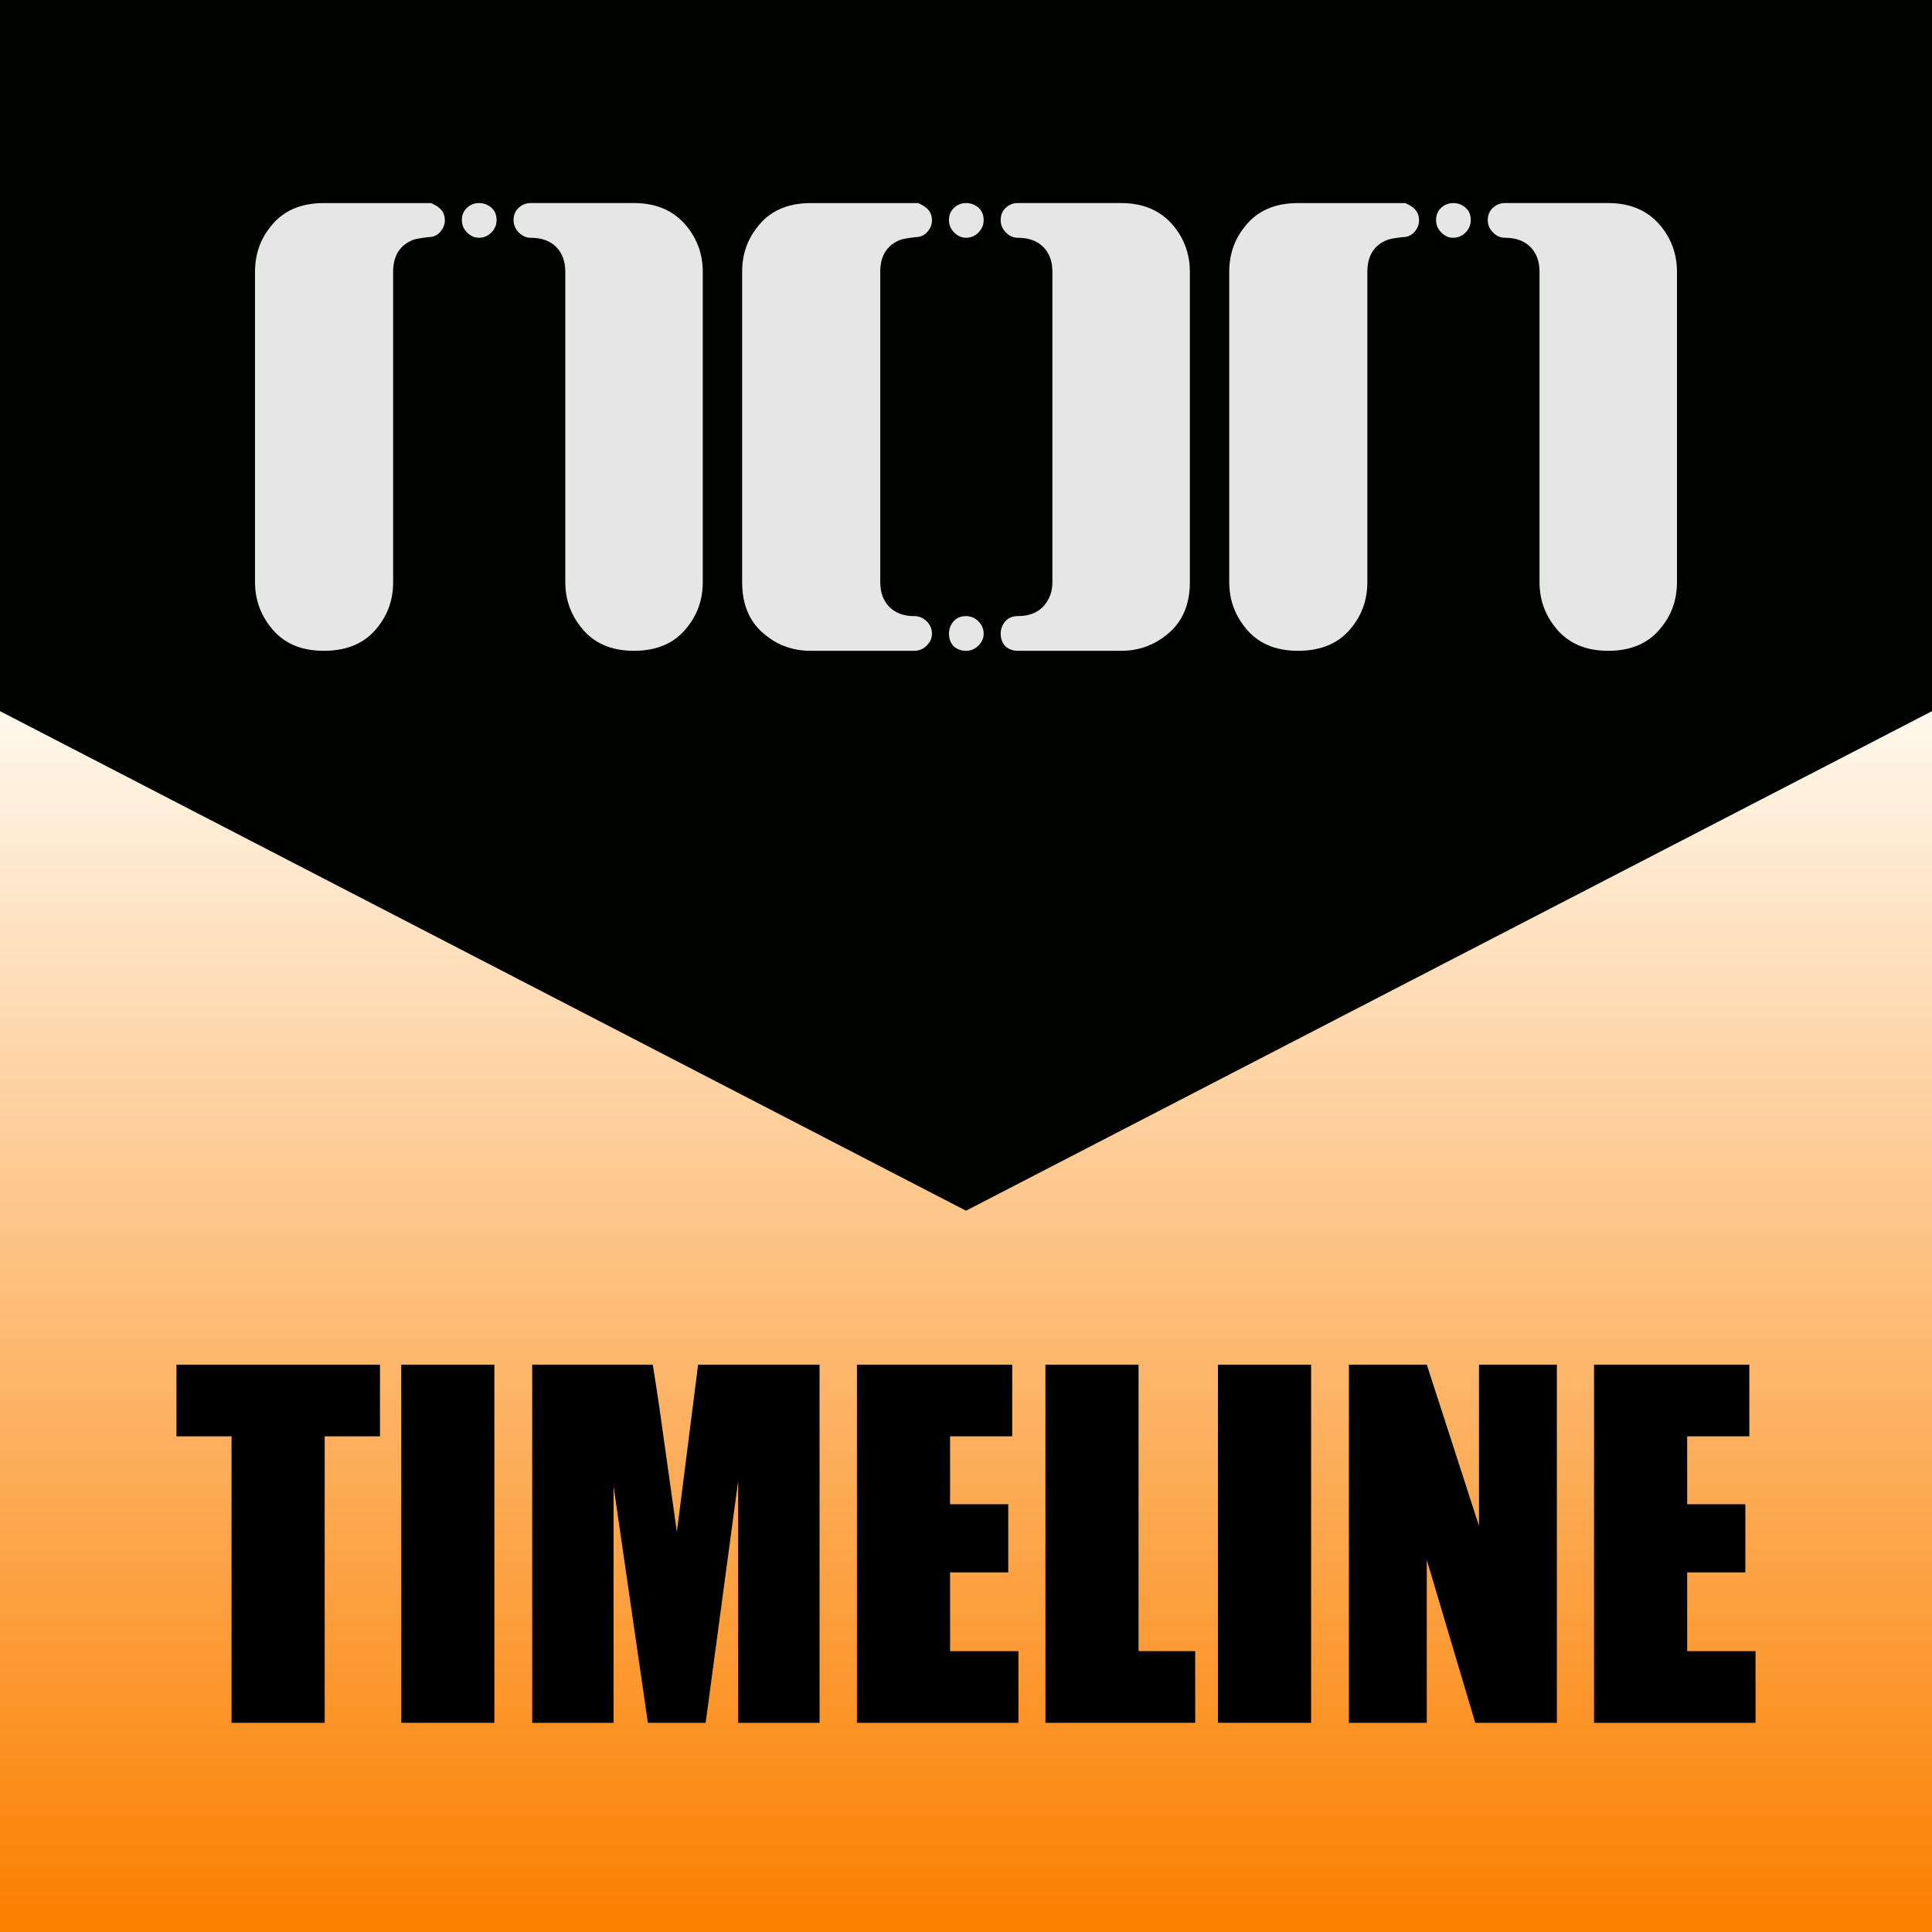
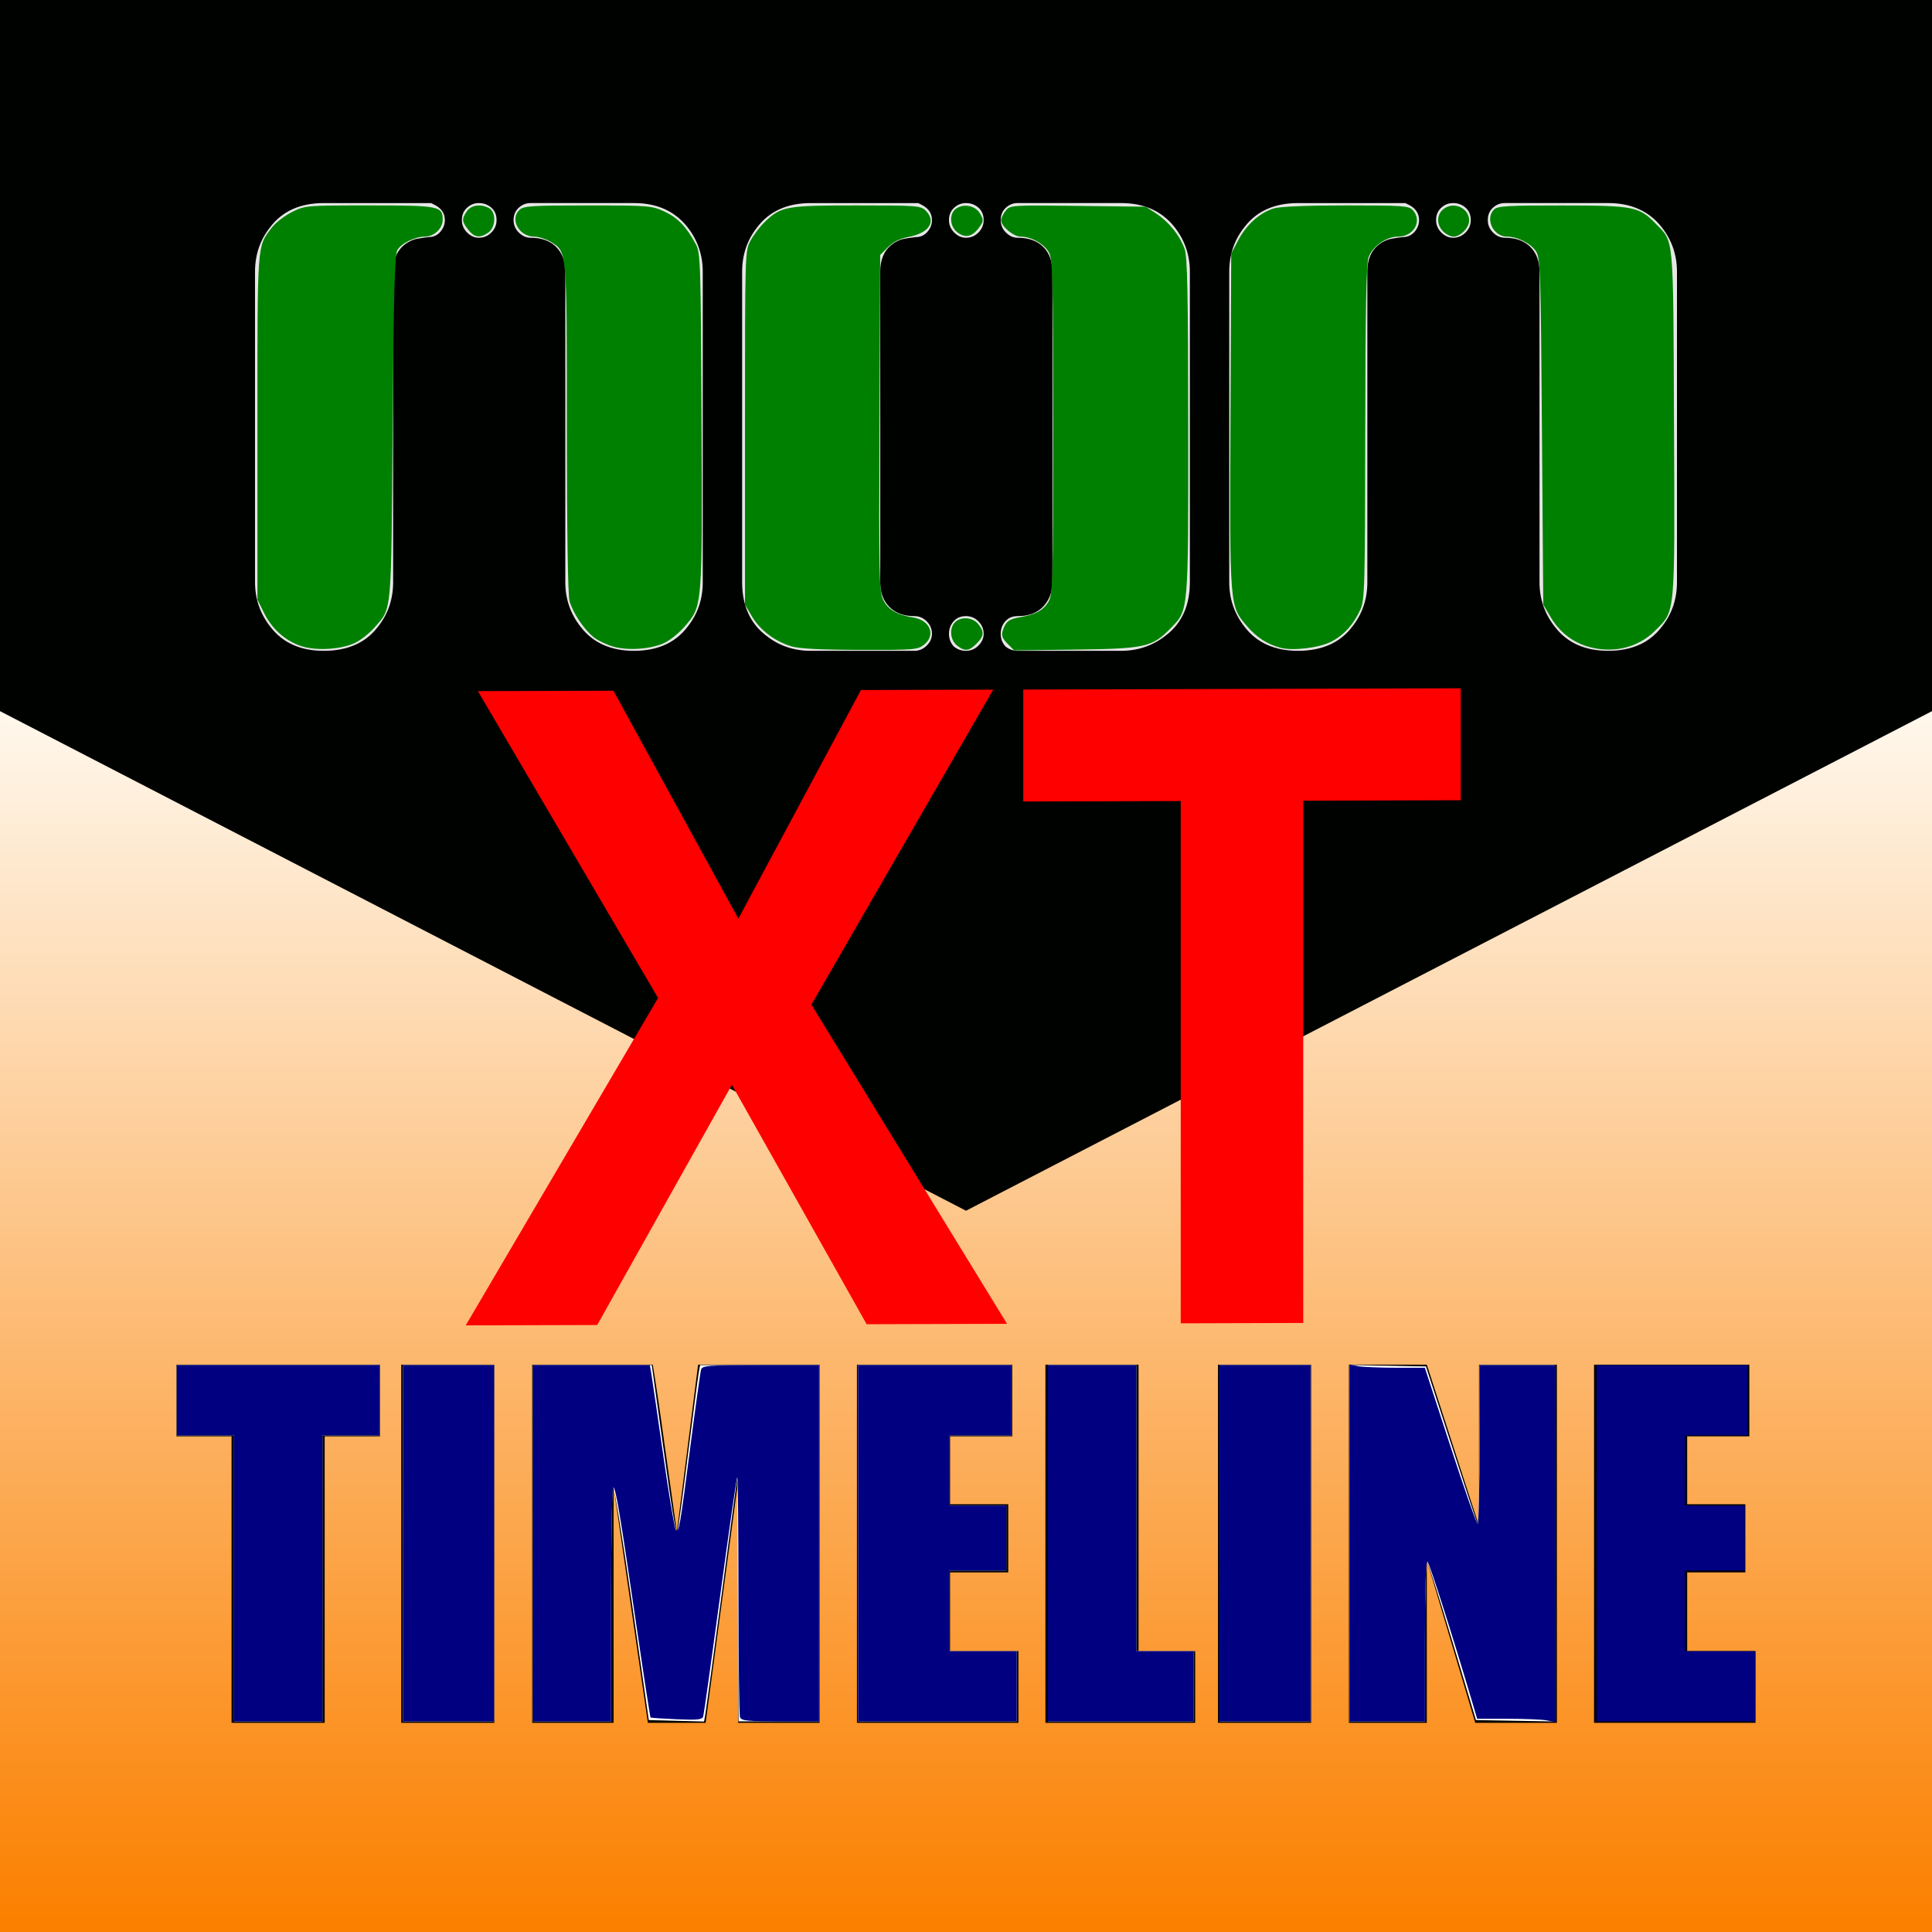
<svg xmlns="http://www.w3.org/2000/svg" xmlns:xlink="http://www.w3.org/1999/xlink" version="1.1" width="512" height="512" id="svg3137">
  <defs id="defs3139">
-     <linearGradient x1="0" y1="150" x2="300" y2="150" id="linearGradient3813" xlink:href="#SVGID_1_" gradientUnits="userSpaceOnUse" gradientTransform="translate(-5.5328369e-8,-300)" />
+     <rect x="188.165" y="250.55" width="101.449" height="79.717" id="rect302" />
    <linearGradient x1="150" y1="4" x2="150" y2="304" id="SVGID_1_" gradientUnits="userSpaceOnUse">
      <stop id="stop6" style="stop-color:#fffdf7;stop-opacity:1" offset="0.34" />
      <stop id="stop22" style="stop-color:#fb8000;stop-opacity:1" offset="0.994" />
    </linearGradient>
    <linearGradient x1="0" y1="150" x2="300" y2="150" id="linearGradient3135" xlink:href="#SVGID_1_" gradientUnits="userSpaceOnUse" gradientTransform="matrix(1.706667,0,0,1.706667,-186.7807,-642)" />
  </defs>
  <g transform="translate(-130,186.7807)" id="layer1">
-     <rect width="512" height="512" x="-186.781" y="-642" transform="matrix(0,1,-1,0,0,0)" id="rect24" style="fill:url(#linearGradient3135);fill-opacity:1" />
+     <rect width="512" height="512" x="-186.781" y="-642" transform="rotate(90)" id="rect24" style="fill:url(#linearGradient3135);fill-opacity:1" />
    <g id="g3405">
      <rect width="435.422" height="65.71" x="173.409" y="196.9" id="rect28" style="fill:none" />
-       <path d="m 230.701,174.868 0,18.995 -14.656,0 0,75.92 -24.681,0 0,-75.92 -14.598,0 0,-18.995 53.935,0" id="path3365" style="font-size:120.065px;font-style:normal;font-variant:normal;font-weight:bold;font-stretch:normal;text-align:center;line-height:100%;letter-spacing:0px;word-spacing:0px;writing-mode:lr-tb;text-anchor:middle;fill:#000000;fill-opacity:1;stroke:none;font-family:Impact;-inkscape-font-specification:Impact Bold" />
-       <path d="m 261.011,174.868 0,94.914 -24.681,0 0,-94.914 24.681,0" id="path3367" style="font-size:120.065px;font-style:normal;font-variant:normal;font-weight:bold;font-stretch:normal;text-align:center;line-height:100%;letter-spacing:0px;word-spacing:0px;writing-mode:lr-tb;text-anchor:middle;fill:#000000;fill-opacity:1;stroke:none;font-family:Impact;-inkscape-font-specification:Impact Bold" />
-       <path d="m 347.19,174.868 0,94.914 -21.574,0 0,-64.078 -8.618,64.078 -15.301,0 -9.087,-62.612 0,62.612 -21.574,0 0,-94.914 31.951,0 c 0.938,5.706 1.935,12.429 2.99,20.167 l 3.4,24.154 5.628,-44.321 32.185,0" id="path3369" style="font-size:120.065px;font-style:normal;font-variant:normal;font-weight:bold;font-stretch:normal;text-align:center;line-height:100%;letter-spacing:0px;word-spacing:0px;writing-mode:lr-tb;text-anchor:middle;fill:#000000;fill-opacity:1;stroke:none;font-family:Impact;-inkscape-font-specification:Impact Bold" />
-       <path d="m 357.098,174.868 41.155,0 0,18.995 -16.474,0 0,17.998 15.418,0 0,18.057 -15.418,0 0,20.871 18.115,0 0,18.995 -42.797,0 0,-94.914" id="path3371" style="font-size:120.065px;font-style:normal;font-variant:normal;font-weight:bold;font-stretch:normal;text-align:center;line-height:100%;letter-spacing:0px;word-spacing:0px;writing-mode:lr-tb;text-anchor:middle;fill:#000000;fill-opacity:1;stroke:none;font-family:Impact;-inkscape-font-specification:Impact Bold" />
-       <path d="m 431.728,174.868 0,75.92 15.008,0 0,18.995 -39.689,0 0,-94.914 24.681,0" id="path3373" style="font-size:120.065px;font-style:normal;font-variant:normal;font-weight:bold;font-stretch:normal;text-align:center;line-height:100%;letter-spacing:0px;word-spacing:0px;writing-mode:lr-tb;text-anchor:middle;fill:#000000;fill-opacity:1;stroke:none;font-family:Impact;-inkscape-font-specification:Impact Bold" />
-       <path d="m 477.456,174.868 0,94.914 -24.681,0 0,-94.914 24.681,0" id="path3375" style="font-size:120.065px;font-style:normal;font-variant:normal;font-weight:bold;font-stretch:normal;text-align:center;line-height:100%;letter-spacing:0px;word-spacing:0px;writing-mode:lr-tb;text-anchor:middle;fill:#000000;fill-opacity:1;stroke:none;font-family:Impact;-inkscape-font-specification:Impact Bold" />
-       <path d="m 542.588,174.868 0,94.914 -21.633,0 -12.839,-43.148 0,43.148 -20.636,0 0,-94.914 20.636,0 13.836,42.738 0,-42.738 20.636,0" id="path3377" style="font-size:120.065px;font-style:normal;font-variant:normal;font-weight:bold;font-stretch:normal;text-align:center;line-height:100%;letter-spacing:0px;word-spacing:0px;writing-mode:lr-tb;text-anchor:middle;fill:#000000;fill-opacity:1;stroke:none;font-family:Impact;-inkscape-font-specification:Impact Bold" />
-       <path d="m 552.437,174.868 41.155,0 0,18.995 -16.474,0 0,17.998 15.418,0 0,18.057 -15.418,0 0,20.871 18.115,0 0,18.995 -42.797,0 0,-94.914" id="path3379" style="font-size:120.065px;font-style:normal;font-variant:normal;font-weight:bold;font-stretch:normal;text-align:center;line-height:100%;letter-spacing:0px;word-spacing:0px;writing-mode:lr-tb;text-anchor:middle;fill:#000000;fill-opacity:1;stroke:none;font-family:Impact;-inkscape-font-specification:Impact Bold" />
+       <path d="m 230.701,174.868 v 18.995 h -14.656 v 75.92 H 191.364 V 193.862 h -14.598 v -18.995 h 53.935" id="path3365" style="font-style:normal;font-variant:normal;font-weight:bold;font-stretch:normal;font-size:120.065px;line-height:100%;font-family:Impact;-inkscape-font-specification:'Impact Bold';text-align:center;letter-spacing:0px;word-spacing:0px;writing-mode:lr-tb;text-anchor:middle;fill:#000000;fill-opacity:1;stroke:none" />
+       <path d="m 261.011,174.868 v 94.914 h -24.681 v -94.914 h 24.681" id="path3367" style="font-style:normal;font-variant:normal;font-weight:bold;font-stretch:normal;font-size:120.065px;line-height:100%;font-family:Impact;-inkscape-font-specification:'Impact Bold';text-align:center;letter-spacing:0px;word-spacing:0px;writing-mode:lr-tb;text-anchor:middle;fill:#000000;fill-opacity:1;stroke:none" />
+       <path d="m 347.19,174.868 v 94.914 h -21.574 v -64.078 l -8.618,64.078 h -15.301 l -9.087,-62.612 v 62.612 h -21.574 v -94.914 h 31.951 c 0.938,5.706 1.935,12.429 2.99,20.167 l 3.4,24.154 5.628,-44.321 h 32.185" id="path3369" style="font-style:normal;font-variant:normal;font-weight:bold;font-stretch:normal;font-size:120.065px;line-height:100%;font-family:Impact;-inkscape-font-specification:'Impact Bold';text-align:center;letter-spacing:0px;word-spacing:0px;writing-mode:lr-tb;text-anchor:middle;fill:#000000;fill-opacity:1;stroke:none" />
+       <path d="m 357.098,174.868 h 41.155 v 18.995 h -16.474 v 17.998 h 15.418 V 229.917 h -15.418 v 20.871 h 18.115 v 18.995 h -42.797 v -94.914" id="path3371" style="font-style:normal;font-variant:normal;font-weight:bold;font-stretch:normal;font-size:120.065px;line-height:100%;font-family:Impact;-inkscape-font-specification:'Impact Bold';text-align:center;letter-spacing:0px;word-spacing:0px;writing-mode:lr-tb;text-anchor:middle;fill:#000000;fill-opacity:1;stroke:none" />
+       <path d="m 431.728,174.868 v 75.92 h 15.008 v 18.995 h -39.689 v -94.914 h 24.681" id="path3373" style="font-style:normal;font-variant:normal;font-weight:bold;font-stretch:normal;font-size:120.065px;line-height:100%;font-family:Impact;-inkscape-font-specification:'Impact Bold';text-align:center;letter-spacing:0px;word-spacing:0px;writing-mode:lr-tb;text-anchor:middle;fill:#000000;fill-opacity:1;stroke:none" />
+       <path d="m 477.456,174.868 v 94.914 h -24.681 v -94.914 h 24.681" id="path3375" style="font-style:normal;font-variant:normal;font-weight:bold;font-stretch:normal;font-size:120.065px;line-height:100%;font-family:Impact;-inkscape-font-specification:'Impact Bold';text-align:center;letter-spacing:0px;word-spacing:0px;writing-mode:lr-tb;text-anchor:middle;fill:#000000;fill-opacity:1;stroke:none" />
+       <path d="m 542.588,174.868 v 94.914 h -21.633 l -12.839,-43.148 v 43.148 h -20.636 v -94.914 h 20.636 l 13.836,42.738 v -42.738 h 20.636" id="path3377" style="font-style:normal;font-variant:normal;font-weight:bold;font-stretch:normal;font-size:120.065px;line-height:100%;font-family:Impact;-inkscape-font-specification:'Impact Bold';text-align:center;letter-spacing:0px;word-spacing:0px;writing-mode:lr-tb;text-anchor:middle;fill:#000000;fill-opacity:1;stroke:none" />
+       <path d="m 552.437,174.868 h 41.155 v 18.995 h -16.474 v 17.998 h 15.418 V 229.917 h -15.418 v 20.871 h 18.115 v 18.995 h -42.797 v -94.914" id="path3379" style="font-style:normal;font-variant:normal;font-weight:bold;font-stretch:normal;font-size:120.065px;line-height:100%;font-family:Impact;-inkscape-font-specification:'Impact Bold';text-align:center;letter-spacing:0px;word-spacing:0px;writing-mode:lr-tb;text-anchor:middle;fill:#000000;fill-opacity:1;stroke:none" />
    </g>
-     <polygon points="300,0 300,110.426 150,188 0,110.426 0,0 " transform="matrix(1.706667,0,0,1.706667,130,-186.7807)" id="polygon26" style="fill:#000200" />
+     <polygon points="0,0 300,0 300,110.426 150,188 0,110.426 " transform="matrix(1.706667,0,0,1.706667,130,-186.7807)" id="polygon26" style="fill:#000200" />
    <g id="g3352">
-       <path d="m 247.891,-128.454 c -6e-5,1.157 -0.405,2.197 -1.214,3.123 -0.81,0.925 -1.85,1.388 -3.123,1.388 -1.966,0.231 -3.296,0.463 -3.99,0.694 -3.585,1.388 -5.378,4.221 -5.378,8.5 l 0,82.226 c -4e-5,4.51 -1.33,8.442 -3.99,11.796 -3.238,4.279 -8.038,6.419 -14.398,6.419 -6.129,0 -10.813,-2.082 -14.051,-6.245 -2.776,-3.469 -4.163,-7.459 -4.163,-11.97 l 0,-82.226 c 0,-4.51 1.33,-8.442 3.99,-11.796 3.238,-4.279 7.98,-6.418 14.225,-6.418 l 27.409,0 1.041,0 0.694,0.347 c 1.966,0.925 2.949,2.313 2.949,4.163" id="path3336" style="font-size:173.473px;font-style:normal;font-variant:normal;font-weight:normal;font-stretch:normal;text-align:center;line-height:100%;letter-spacing:0px;word-spacing:0px;writing-mode:lr-tb;text-anchor:middle;fill:#e6e6e6;fill-opacity:1;stroke:none;font-family:Syndrome BRK;-inkscape-font-specification:Syndrome BRK" />
-       <path d="m 261.595,-128.454 c -7e-5,1.272 -0.463,2.371 -1.388,3.296 -0.925,0.925 -2.024,1.388 -3.296,1.388 -1.157,1e-4 -2.197,-0.462 -3.123,-1.388 -0.925,-0.925 -1.388,-2.024 -1.388,-3.296 -6e-5,-1.272 0.405,-2.313 1.214,-3.123 0.925,-0.925 2.024,-1.388 3.296,-1.388 1.272,1.2e-4 2.371,0.405 3.296,1.214 0.925,0.81 1.388,1.908 1.388,3.296" id="path3334" style="font-size:173.473px;font-style:normal;font-variant:normal;font-weight:normal;font-stretch:normal;text-align:center;line-height:100%;letter-spacing:0px;word-spacing:0px;writing-mode:lr-tb;text-anchor:middle;fill:#e6e6e6;fill-opacity:1;stroke:none;font-family:Syndrome BRK;-inkscape-font-specification:Syndrome BRK" />
-       <path d="m 316.239,-32.524 c -1.3e-4,4.51 -1.33,8.442 -3.99,11.796 -3.238,4.279 -7.98,6.419 -14.225,6.419 -6.129,0 -10.813,-2.082 -14.051,-6.245 -2.776,-3.469 -4.163,-7.459 -4.163,-11.97 l 0,-82.226 c -9e-5,-2.775 -0.81,-4.973 -2.429,-6.592 -1.619,-1.619 -3.874,-2.429 -6.765,-2.429 -1.157,1e-4 -2.197,-0.462 -3.123,-1.388 -0.925,-0.925 -1.388,-2.024 -1.388,-3.296 -7e-5,-1.272 0.405,-2.313 1.214,-3.123 0.925,-0.925 2.024,-1.388 3.296,-1.388 l 27.409,0 c 6.014,1.2e-4 10.697,2.082 14.051,6.245 2.775,3.47 4.163,7.459 4.163,11.97 l 0,82.226" id="path3323" style="font-size:173.473px;font-style:normal;font-variant:normal;font-weight:normal;font-stretch:normal;text-align:center;line-height:100%;letter-spacing:0px;word-spacing:0px;writing-mode:lr-tb;text-anchor:middle;fill:#e6e6e6;fill-opacity:1;stroke:none;font-family:Syndrome BRK;-inkscape-font-specification:Syndrome BRK" />
-       <path d="m 363.275,-32.524 c -5e-5,2.776 0.809,4.973 2.429,6.592 1.619,1.619 3.816,2.429 6.592,2.429 1.272,9e-6 2.371,0.463 3.296,1.388 0.925,0.925 1.388,2.024 1.388,3.296 -6e-5,1.156 -0.463,2.197 -1.388,3.123 -0.925,0.925 -2.024,1.388 -3.296,1.388 l -27.409,0 c -4.51,0 -8.442,-1.33 -11.796,-3.99 -4.279,-3.238 -6.419,-7.98 -6.419,-14.225 l 0,-82.226 c -10e-6,-4.51 1.33,-8.442 3.99,-11.796 3.238,-4.279 7.98,-6.418 14.225,-6.418 l 27.409,0 1.041,0 0.694,0.347 c 1.966,0.925 2.949,2.313 2.949,4.163 -6e-5,1.157 -0.405,2.197 -1.214,3.123 -0.81,0.925 -1.85,1.388 -3.123,1.388 -1.966,0.231 -3.296,0.463 -3.99,0.694 -3.585,1.388 -5.378,4.221 -5.378,8.5 l 0,82.226" id="path3344" style="font-size:173.473px;font-style:normal;font-variant:normal;font-weight:normal;font-stretch:normal;text-align:center;line-height:100%;letter-spacing:0px;word-spacing:0px;writing-mode:lr-tb;text-anchor:middle;fill:#e6e6e6;fill-opacity:1;stroke:none;font-family:Syndrome BRK;-inkscape-font-specification:Syndrome BRK" />
-       <path d="m 390.684,-128.454 c -6e-5,1.272 -0.463,2.371 -1.388,3.296 -0.925,0.925 -2.024,1.388 -3.296,1.388 -1.157,1e-4 -2.197,-0.462 -3.123,-1.388 -0.925,-0.925 -1.388,-2.024 -1.388,-3.296 -6e-5,-1.272 0.405,-2.313 1.214,-3.123 0.925,-0.925 2.024,-1.388 3.296,-1.388 1.272,1.2e-4 2.371,0.405 3.296,1.214 0.925,0.81 1.388,1.908 1.388,3.296" id="path3342" style="font-size:173.473px;font-style:normal;font-variant:normal;font-weight:normal;font-stretch:normal;text-align:center;line-height:100%;letter-spacing:0px;word-spacing:0px;writing-mode:lr-tb;text-anchor:middle;fill:#e6e6e6;fill-opacity:1;stroke:none;font-family:Syndrome BRK;-inkscape-font-specification:Syndrome BRK" />
-       <path d="m 390.684,-18.819 c -6e-5,1.156 -0.463,2.197 -1.388,3.123 -0.925,0.925 -2.024,1.388 -3.296,1.388 -1.272,0 -2.371,-0.405 -3.296,-1.214 -0.81,-0.925 -1.214,-2.024 -1.214,-3.296 -6e-5,-1.272 0.405,-2.371 1.214,-3.296 0.809,-0.925 1.908,-1.388 3.296,-1.388 1.272,9e-6 2.371,0.463 3.296,1.388 0.925,0.925 1.388,2.024 1.388,3.296" id="path3340" style="font-size:173.473px;font-style:normal;font-variant:normal;font-weight:normal;font-stretch:normal;text-align:center;line-height:100%;letter-spacing:0px;word-spacing:0px;writing-mode:lr-tb;text-anchor:middle;fill:#e6e6e6;fill-opacity:1;stroke:none;font-family:Syndrome BRK;-inkscape-font-specification:Syndrome BRK" />
-       <path d="m 445.328,-32.524 c -1.2e-4,6.129 -2.082,10.813 -6.245,14.051 -3.47,2.776 -7.459,4.163 -11.97,4.163 l -27.409,0 c -1.272,0 -2.371,-0.405 -3.296,-1.214 -0.81,-0.925 -1.214,-2.024 -1.214,-3.296 -8e-5,-1.272 0.405,-2.371 1.214,-3.296 0.809,-0.925 1.908,-1.388 3.296,-1.388 3.469,9e-6 6.014,-1.214 7.633,-3.643 1.041,-1.503 1.561,-3.296 1.561,-5.378 l 0,-82.226 c -9e-5,-2.775 -0.81,-4.973 -2.429,-6.592 -1.619,-1.619 -3.874,-2.429 -6.765,-2.429 -1.157,1e-4 -2.197,-0.462 -3.123,-1.388 -0.925,-0.925 -1.388,-2.024 -1.388,-3.296 -8e-5,-1.272 0.405,-2.313 1.214,-3.123 0.925,-0.925 2.024,-1.388 3.296,-1.388 l 27.409,0 c 6.014,1.2e-4 10.697,2.082 14.051,6.245 2.775,3.47 4.163,7.459 4.163,11.97 l 0,82.226" id="path3325" style="font-size:173.473px;font-style:normal;font-variant:normal;font-weight:normal;font-stretch:normal;text-align:center;line-height:100%;letter-spacing:0px;word-spacing:0px;writing-mode:lr-tb;text-anchor:middle;fill:#e6e6e6;fill-opacity:1;stroke:none;font-family:Syndrome BRK;-inkscape-font-specification:Syndrome BRK" />
-       <path d="m 506.068,-128.454 c -6e-5,1.157 -0.405,2.197 -1.214,3.123 -0.81,0.925 -1.85,1.388 -3.123,1.388 -1.966,0.231 -3.296,0.463 -3.99,0.694 -3.585,1.388 -5.378,4.221 -5.378,8.5 l 0,82.226 c -4e-5,4.51 -1.33,8.442 -3.99,11.796 -3.238,4.279 -8.038,6.419 -14.398,6.419 -6.129,0 -10.813,-2.082 -14.051,-6.245 -2.776,-3.469 -4.163,-7.459 -4.163,-11.97 l 0,-82.226 c 0,-4.51 1.33,-8.442 3.99,-11.796 3.238,-4.279 7.98,-6.418 14.225,-6.418 l 27.409,0 1.041,0 0.694,0.347 c 1.966,0.925 2.949,2.313 2.949,4.163" id="path3350" style="font-size:173.473px;font-style:normal;font-variant:normal;font-weight:normal;font-stretch:normal;text-align:center;line-height:100%;letter-spacing:0px;word-spacing:0px;writing-mode:lr-tb;text-anchor:middle;fill:#e6e6e6;fill-opacity:1;stroke:none;font-family:Syndrome BRK;-inkscape-font-specification:Syndrome BRK" />
-       <path d="m 519.772,-128.454 c -7e-5,1.272 -0.463,2.371 -1.388,3.296 -0.925,0.925 -2.024,1.388 -3.296,1.388 -1.157,1e-4 -2.197,-0.462 -3.123,-1.388 -0.925,-0.925 -1.388,-2.024 -1.388,-3.296 -6e-5,-1.272 0.405,-2.313 1.214,-3.123 0.925,-0.925 2.024,-1.388 3.296,-1.388 1.272,1.2e-4 2.371,0.405 3.296,1.214 0.925,0.81 1.388,1.908 1.388,3.296" id="path3348" style="font-size:173.473px;font-style:normal;font-variant:normal;font-weight:normal;font-stretch:normal;text-align:center;line-height:100%;letter-spacing:0px;word-spacing:0px;writing-mode:lr-tb;text-anchor:middle;fill:#e6e6e6;fill-opacity:1;stroke:none;font-family:Syndrome BRK;-inkscape-font-specification:Syndrome BRK" />
-       <path d="m 574.416,-32.524 c -1.2e-4,4.51 -1.33,8.442 -3.99,11.796 -3.238,4.279 -7.98,6.419 -14.225,6.419 -6.129,0 -10.813,-2.082 -14.051,-6.245 -2.776,-3.469 -4.163,-7.459 -4.163,-11.97 l 0,-82.226 c -9e-5,-2.775 -0.81,-4.973 -2.429,-6.592 -1.619,-1.619 -3.874,-2.429 -6.765,-2.429 -1.157,1e-4 -2.197,-0.462 -3.123,-1.388 -0.925,-0.925 -1.388,-2.024 -1.388,-3.296 -7e-5,-1.272 0.405,-2.313 1.214,-3.123 0.925,-0.925 2.024,-1.388 3.296,-1.388 l 27.409,0 c 6.014,1.2e-4 10.697,2.082 14.051,6.245 2.775,3.47 4.163,7.459 4.163,11.97 l 0,82.226" id="path3327" style="font-size:173.473px;font-style:normal;font-variant:normal;font-weight:normal;font-stretch:normal;text-align:center;line-height:100%;letter-spacing:0px;word-spacing:0px;writing-mode:lr-tb;text-anchor:middle;fill:#e6e6e6;fill-opacity:1;stroke:none;font-family:Syndrome BRK;-inkscape-font-specification:Syndrome BRK" />
+       <path d="m 247.891,-128.454 c -6e-5,1.157 -0.405,2.197 -1.214,3.123 -0.81,0.925 -1.85,1.388 -3.123,1.388 -1.966,0.231 -3.296,0.463 -3.99,0.694 -3.585,1.388 -5.378,4.221 -5.378,8.5 v 82.226 c -4e-5,4.51 -1.33,8.442 -3.99,11.796 -3.238,4.279 -8.038,6.419 -14.398,6.419 -6.129,0 -10.813,-2.082 -14.051,-6.245 -2.776,-3.469 -4.163,-7.459 -4.163,-11.97 v -82.226 c 0,-4.51 1.33,-8.442 3.99,-11.796 3.238,-4.279 7.98,-6.418 14.225,-6.418 h 27.409 1.041 l 0.694,0.347 c 1.966,0.925 2.949,2.313 2.949,4.163" id="path3336" style="font-style:normal;font-variant:normal;font-weight:normal;font-stretch:normal;font-size:173.473px;line-height:100%;font-family:'Syndrome BRK';-inkscape-font-specification:'Syndrome BRK';text-align:center;letter-spacing:0px;word-spacing:0px;writing-mode:lr-tb;text-anchor:middle;fill:#e6e6e6;fill-opacity:1;stroke:none" />
+       <path d="m 261.595,-128.454 c -7e-5,1.272 -0.463,2.371 -1.388,3.296 -0.925,0.925 -2.024,1.388 -3.296,1.388 -1.157,1e-4 -2.197,-0.462 -3.123,-1.388 -0.925,-0.925 -1.388,-2.024 -1.388,-3.296 -6e-5,-1.272 0.405,-2.313 1.214,-3.123 0.925,-0.925 2.024,-1.388 3.296,-1.388 1.272,1.2e-4 2.371,0.405 3.296,1.214 0.925,0.81 1.388,1.908 1.388,3.296" id="path3334" style="font-style:normal;font-variant:normal;font-weight:normal;font-stretch:normal;font-size:173.473px;line-height:100%;font-family:'Syndrome BRK';-inkscape-font-specification:'Syndrome BRK';text-align:center;letter-spacing:0px;word-spacing:0px;writing-mode:lr-tb;text-anchor:middle;fill:#e6e6e6;fill-opacity:1;stroke:none" />
+       <path d="m 316.239,-32.524 c -1.3e-4,4.51 -1.33,8.442 -3.99,11.796 -3.238,4.279 -7.98,6.419 -14.225,6.419 -6.129,0 -10.813,-2.082 -14.051,-6.245 -2.776,-3.469 -4.163,-7.459 -4.163,-11.97 v -82.226 c -9e-5,-2.775 -0.81,-4.973 -2.429,-6.592 -1.619,-1.619 -3.874,-2.429 -6.765,-2.429 -1.157,1e-4 -2.197,-0.462 -3.123,-1.388 -0.925,-0.925 -1.388,-2.024 -1.388,-3.296 -7e-5,-1.272 0.405,-2.313 1.214,-3.123 0.925,-0.925 2.024,-1.388 3.296,-1.388 h 27.409 c 6.014,1.2e-4 10.697,2.082 14.051,6.245 2.775,3.47 4.163,7.459 4.163,11.97 v 82.226" id="path3323" style="font-style:normal;font-variant:normal;font-weight:normal;font-stretch:normal;font-size:173.473px;line-height:100%;font-family:'Syndrome BRK';-inkscape-font-specification:'Syndrome BRK';text-align:center;letter-spacing:0px;word-spacing:0px;writing-mode:lr-tb;text-anchor:middle;fill:#e6e6e6;fill-opacity:1;stroke:none" />
+       <path d="m 363.275,-32.524 c -5e-5,2.776 0.809,4.973 2.429,6.592 1.619,1.619 3.816,2.429 6.592,2.429 1.272,9e-6 2.371,0.463 3.296,1.388 0.925,0.925 1.388,2.024 1.388,3.296 -6e-5,1.156 -0.463,2.197 -1.388,3.123 -0.925,0.925 -2.024,1.388 -3.296,1.388 H 344.887 c -4.51,0 -8.442,-1.33 -11.796,-3.99 -4.279,-3.238 -6.419,-7.98 -6.419,-14.225 v -82.226 c -10e-6,-4.51 1.33,-8.442 3.99,-11.796 3.238,-4.279 7.98,-6.418 14.225,-6.418 h 27.409 1.041 l 0.694,0.347 c 1.966,0.925 2.949,2.313 2.949,4.163 -6e-5,1.157 -0.405,2.197 -1.214,3.123 -0.81,0.925 -1.85,1.388 -3.123,1.388 -1.966,0.231 -3.296,0.463 -3.99,0.694 -3.585,1.388 -5.378,4.221 -5.378,8.5 v 82.226" id="path3344" style="font-style:normal;font-variant:normal;font-weight:normal;font-stretch:normal;font-size:173.473px;line-height:100%;font-family:'Syndrome BRK';-inkscape-font-specification:'Syndrome BRK';text-align:center;letter-spacing:0px;word-spacing:0px;writing-mode:lr-tb;text-anchor:middle;fill:#e6e6e6;fill-opacity:1;stroke:none" />
+       <path d="m 390.684,-128.454 c -6e-5,1.272 -0.463,2.371 -1.388,3.296 -0.925,0.925 -2.024,1.388 -3.296,1.388 -1.157,1e-4 -2.197,-0.462 -3.123,-1.388 -0.925,-0.925 -1.388,-2.024 -1.388,-3.296 -6e-5,-1.272 0.405,-2.313 1.214,-3.123 0.925,-0.925 2.024,-1.388 3.296,-1.388 1.272,1.2e-4 2.371,0.405 3.296,1.214 0.925,0.81 1.388,1.908 1.388,3.296" id="path3342" style="font-style:normal;font-variant:normal;font-weight:normal;font-stretch:normal;font-size:173.473px;line-height:100%;font-family:'Syndrome BRK';-inkscape-font-specification:'Syndrome BRK';text-align:center;letter-spacing:0px;word-spacing:0px;writing-mode:lr-tb;text-anchor:middle;fill:#e6e6e6;fill-opacity:1;stroke:none" />
+       <path d="m 390.684,-18.819 c -6e-5,1.156 -0.463,2.197 -1.388,3.123 -0.925,0.925 -2.024,1.388 -3.296,1.388 -1.272,0 -2.371,-0.405 -3.296,-1.214 -0.81,-0.925 -1.214,-2.024 -1.214,-3.296 -6e-5,-1.272 0.405,-2.371 1.214,-3.296 0.809,-0.925 1.908,-1.388 3.296,-1.388 1.272,9e-6 2.371,0.463 3.296,1.388 0.925,0.925 1.388,2.024 1.388,3.296" id="path3340" style="font-style:normal;font-variant:normal;font-weight:normal;font-stretch:normal;font-size:173.473px;line-height:100%;font-family:'Syndrome BRK';-inkscape-font-specification:'Syndrome BRK';text-align:center;letter-spacing:0px;word-spacing:0px;writing-mode:lr-tb;text-anchor:middle;fill:#e6e6e6;fill-opacity:1;stroke:none" />
+       <path d="m 445.328,-32.524 c -1.2e-4,6.129 -2.082,10.813 -6.245,14.051 -3.47,2.776 -7.459,4.163 -11.97,4.163 h -27.409 c -1.272,0 -2.371,-0.405 -3.296,-1.214 -0.81,-0.925 -1.214,-2.024 -1.214,-3.296 -8e-5,-1.272 0.405,-2.371 1.214,-3.296 0.809,-0.925 1.908,-1.388 3.296,-1.388 3.469,9e-6 6.014,-1.214 7.633,-3.643 1.041,-1.503 1.561,-3.296 1.561,-5.378 v -82.226 c -9e-5,-2.775 -0.81,-4.973 -2.429,-6.592 -1.619,-1.619 -3.874,-2.429 -6.765,-2.429 -1.157,1e-4 -2.197,-0.462 -3.123,-1.388 -0.925,-0.925 -1.388,-2.024 -1.388,-3.296 -8e-5,-1.272 0.405,-2.313 1.214,-3.123 0.925,-0.925 2.024,-1.388 3.296,-1.388 h 27.409 c 6.014,1.2e-4 10.697,2.082 14.051,6.245 2.775,3.47 4.163,7.459 4.163,11.97 v 82.226" id="path3325" style="font-style:normal;font-variant:normal;font-weight:normal;font-stretch:normal;font-size:173.473px;line-height:100%;font-family:'Syndrome BRK';-inkscape-font-specification:'Syndrome BRK';text-align:center;letter-spacing:0px;word-spacing:0px;writing-mode:lr-tb;text-anchor:middle;fill:#e6e6e6;fill-opacity:1;stroke:none" />
+       <path d="m 506.068,-128.454 c -6e-5,1.157 -0.405,2.197 -1.214,3.123 -0.81,0.925 -1.85,1.388 -3.123,1.388 -1.966,0.231 -3.296,0.463 -3.99,0.694 -3.585,1.388 -5.378,4.221 -5.378,8.5 v 82.226 c -4e-5,4.51 -1.33,8.442 -3.99,11.796 -3.238,4.279 -8.038,6.419 -14.398,6.419 -6.129,0 -10.813,-2.082 -14.051,-6.245 -2.776,-3.469 -4.163,-7.459 -4.163,-11.97 v -82.226 c 0,-4.51 1.33,-8.442 3.99,-11.796 3.238,-4.279 7.98,-6.418 14.225,-6.418 h 27.409 1.041 l 0.694,0.347 c 1.966,0.925 2.949,2.313 2.949,4.163" id="path3350" style="font-style:normal;font-variant:normal;font-weight:normal;font-stretch:normal;font-size:173.473px;line-height:100%;font-family:'Syndrome BRK';-inkscape-font-specification:'Syndrome BRK';text-align:center;letter-spacing:0px;word-spacing:0px;writing-mode:lr-tb;text-anchor:middle;fill:#e6e6e6;fill-opacity:1;stroke:none" />
+       <path d="m 519.772,-128.454 c -7e-5,1.272 -0.463,2.371 -1.388,3.296 -0.925,0.925 -2.024,1.388 -3.296,1.388 -1.157,1e-4 -2.197,-0.462 -3.123,-1.388 -0.925,-0.925 -1.388,-2.024 -1.388,-3.296 -6e-5,-1.272 0.405,-2.313 1.214,-3.123 0.925,-0.925 2.024,-1.388 3.296,-1.388 1.272,1.2e-4 2.371,0.405 3.296,1.214 0.925,0.81 1.388,1.908 1.388,3.296" id="path3348" style="font-style:normal;font-variant:normal;font-weight:normal;font-stretch:normal;font-size:173.473px;line-height:100%;font-family:'Syndrome BRK';-inkscape-font-specification:'Syndrome BRK';text-align:center;letter-spacing:0px;word-spacing:0px;writing-mode:lr-tb;text-anchor:middle;fill:#e6e6e6;fill-opacity:1;stroke:none" />
+       <path d="m 574.416,-32.524 c -1.2e-4,4.51 -1.33,8.442 -3.99,11.796 -3.238,4.279 -7.98,6.419 -14.225,6.419 -6.129,0 -10.813,-2.082 -14.051,-6.245 -2.776,-3.469 -4.163,-7.459 -4.163,-11.97 v -82.226 c -9e-5,-2.775 -0.81,-4.973 -2.429,-6.592 -1.619,-1.619 -3.874,-2.429 -6.765,-2.429 -1.157,1e-4 -2.197,-0.462 -3.123,-1.388 -0.925,-0.925 -1.388,-2.024 -1.388,-3.296 -7e-5,-1.272 0.405,-2.313 1.214,-3.123 0.925,-0.925 2.024,-1.388 3.296,-1.388 h 27.409 c 6.014,1.2e-4 10.697,2.082 14.051,6.245 2.775,3.47 4.163,7.459 4.163,11.97 v 82.226" id="path3327" style="font-style:normal;font-variant:normal;font-weight:normal;font-stretch:normal;font-size:173.473px;line-height:100%;font-family:'Syndrome BRK';-inkscape-font-specification:'Syndrome BRK';text-align:center;letter-spacing:0px;word-spacing:0px;writing-mode:lr-tb;text-anchor:middle;fill:#e6e6e6;fill-opacity:1;stroke:none" />
    </g>
  </g>
+   <text xml:space="preserve" style="white-space:pre;inline-size:34.236;display:inline;fill:#000000" x="188.785" y="251.259" id="text248">
+     <tspan x="188.785" y="251.259" id="tspan408">X T</tspan>
+   </text>
+   <text xml:space="preserve" id="text300" style="white-space:pre;shape-inside:url(#rect302);display:inline;fill:#000000">
+     <tspan x="188.164" y="261.469" id="tspan410">X</tspan>
+   </text>
+   <text xml:space="preserve" style="font-style:normal;font-variant:normal;font-weight:bold;font-stretch:normal;font-size:225.003px;font-family:sans-serif;-inkscape-font-specification:'sans-serif, Bold';font-variant-ligatures:normal;font-variant-caps:normal;font-variant-numeric:normal;font-variant-east-asian:normal;fill:#ff0000;stroke-width:18.75" x="129.123" y="336.081" id="text308" transform="matrix(0.9558562,-0.00277003,0,1.046183,0,0)">
+     <tspan id="tspan306" x="129.123" y="336.081" style="font-style:normal;font-variant:normal;font-weight:bold;font-stretch:normal;font-size:225.003px;font-family:sans-serif;-inkscape-font-specification:'sans-serif, Bold';font-variant-ligatures:normal;font-variant-caps:normal;font-variant-numeric:normal;font-variant-east-asian:normal;fill:#ff0000;stroke-width:18.75">XT</tspan>
+   </text>
+   <path style="fill:#008000;stroke-width:0.689" d="m 79.935,171.259 c -4.266,-1.384 -7.81,-4.513 -9.93,-8.766 l -1.785,-3.582 v -45.712 c 0,-49.546 -0.133,-47.698 3.811,-52.869 0.998,-1.308 3.4,-3.169 5.339,-4.135 3.491,-1.739 3.689,-1.756 20.485,-1.756 18.527,0 19.463,0.183 19.463,3.802 0,2.316 -2.288,4.467 -4.75,4.467 -2.601,0 -6.244,1.788 -7.254,3.559 -0.727,1.277 -0.988,11.002 -1.261,47.089 -0.38,50.187 -0.146,47.628 -4.845,52.979 -1.243,1.416 -3.466,3.189 -4.938,3.941 -3.549,1.81 -10.347,2.276 -14.335,0.982 z" id="path448" />
+   <path style="fill:#008000;stroke-width:0.689" d="m 162.561,171.369 c -1.742,-0.492 -4.068,-1.599 -5.168,-2.461 -2.6,-2.034 -5.596,-6.503 -6.47,-9.648 -0.429,-1.544 -0.693,-18.931 -0.695,-45.753 -0.004,-47.703 0.078,-46.753 -4.269,-49.403 -1.255,-0.765 -3.235,-1.392 -4.4,-1.393 -4.037,-0.005 -6.564,-4.68 -3.856,-7.131 1.101,-0.996 3.39,-1.14 18.089,-1.134 16.276,0.006 16.944,0.061 20.355,1.649 3.5,1.63 5.807,4.048 8.279,8.681 1.212,2.272 1.299,4.991 1.484,46.771 0.219,49.477 0.259,48.976 -4.38,54.396 -1.381,1.614 -3.715,3.548 -5.185,4.298 -3.446,1.758 -9.73,2.272 -13.783,1.128 z" id="path454" />
+   <path style="fill:#008000;stroke-width:0.689" d="m 209.605,171.252 c -4.365,-1.362 -8.223,-4.309 -10.327,-7.887 l -1.851,-3.149 v -46.859 c 0,-46.722 0.004,-46.867 1.49,-49.615 0.82,-1.516 2.525,-3.748 3.79,-4.961 4.272,-4.095 5.653,-4.342 24.329,-4.342 15.986,0 16.98,0.075 18.283,1.378 2.907,2.907 0.888,5.956 -4.624,6.986 -2.196,0.41 -3.986,1.306 -5.365,2.685 l -2.07,2.069 -0.187,44.471 c -0.17,40.447 -0.082,44.691 0.97,46.909 1.23,2.592 3.648,4.019 7.984,4.713 4.48,0.717 6.053,4.681 2.856,7.196 -1.717,1.351 -2.644,1.426 -17.055,1.382 -10.748,-0.033 -16.118,-0.32 -18.221,-0.977 z" id="path456" />
+   <path style="fill:#008000;stroke-width:0.689" d="m 266.996,170.585 c -1.315,-1.315 -1.656,-2.18 -1.308,-3.318 0.749,-2.443 1.646,-3.197 4.335,-3.64 4.242,-0.7 6.411,-1.83 7.762,-4.046 1.231,-2.018 1.294,-4.298 1.297,-46.463 0.002,-40.56 -0.098,-44.51 -1.173,-46.331 -1.322,-2.237 -4.664,-4.08 -7.401,-4.08 -1.953,0 -5.205,-2.732 -5.205,-4.371 0,-0.544 0.546,-1.663 1.213,-2.487 1.198,-1.479 1.439,-1.495 19.175,-1.282 l 17.962,0.216 2.821,1.868 c 3.354,2.221 6.191,5.768 7.462,9.329 0.733,2.055 0.929,11.715 0.953,47.082 0.034,49.568 0.126,48.506 -4.617,53.389 -4.895,5.04 -6.711,5.452 -25.142,5.696 l -16.352,0.217 z" id="path458" />
+   <path style="fill:#008000;stroke-width:0.689" d="m 339.381,171.671 c -3.577,-0.941 -6.324,-2.707 -8.915,-5.734 -4.633,-5.413 -4.594,-4.921 -4.375,-54.39 l 0.196,-44.36 1.871,-3.548 c 2.181,-4.136 5.736,-7.302 9.445,-8.414 1.65,-0.494 8.761,-0.787 19.149,-0.787 15.133,0 16.62,0.106 17.664,1.26 2.585,2.857 0.26,7.009 -3.926,7.009 -3.131,0 -6.805,2.603 -7.815,5.537 -0.601,1.746 -0.837,14.239 -0.877,46.49 -0.05,41.144 -0.138,44.287 -1.311,46.859 -1.819,3.99 -4.528,6.925 -7.898,8.557 -3.271,1.583 -10.018,2.36 -13.211,1.52 z" id="path460" />
+   <path style="fill:#008000;stroke-width:0.689" d="m 420.503,171.262 c -4.047,-1.264 -7.344,-3.938 -9.613,-7.797 l -1.91,-3.25 -0.345,-45.856 c -0.322,-42.921 -0.425,-45.979 -1.604,-47.778 -1.369,-2.088 -4.907,-3.874 -7.677,-3.874 -3.619,0 -5.871,-4.734 -3.418,-7.186 0.927,-0.927 3.534,-1.081 18.089,-1.068 18.933,0.017 20.336,0.289 24.726,4.803 4.928,5.066 4.662,2.174 4.876,53.066 0.218,51.685 0.431,49.372 -5.056,54.859 -4.59,4.59 -11.464,6.142 -18.069,4.08 z" id="path462" />
+   <path style="fill:#008000;stroke-width:0.689" d="m 382.45,61.33 c -1.72,-1.72 -1.772,-4.254 -0.118,-5.751 2.637,-2.387 7.009,-0.593 7.009,2.876 0,1.875 -2.311,4.253 -4.135,4.253 -0.758,0 -1.998,-0.62 -2.756,-1.378 z" id="path468" />
+   <path style="fill:#008000;stroke-width:0.689" d="m 253.619,61.493 c -1.955,-1.583 -2.108,-4.839 -0.289,-6.17 2.037,-1.49 5.219,-0.835 6.425,1.323 0.96,1.719 0.93,2.013 -0.392,3.79 -1.771,2.38 -3.676,2.731 -5.744,1.056 z" id="path470" />
+   <path style="fill:#008000;stroke-width:0.689" d="m 253.578,171.027 c -1.801,-1.459 -2.046,-4.572 -0.482,-6.136 1.564,-1.564 4.677,-1.319 6.136,0.482 1.669,2.061 1.573,3.193 -0.444,5.209 -2.017,2.017 -3.148,2.113 -5.209,0.444 z" id="path472" />
+   <path style="fill:#008000;stroke-width:0.689" d="m 124.088,60.892 c -1.711,-2.175 -1.764,-2.911 -0.355,-4.922 1.155,-1.649 3.658,-1.998 5.864,-0.818 1.939,1.038 1.815,5.072 -0.199,6.483 -2.196,1.538 -3.679,1.33 -5.309,-0.743 z" id="path474" />
+   <path style="fill:#ffffff;stroke-width:0.689" d="m 62.019,418.283 v -37.9 h -7.58 -7.58 v -9.303 -9.303 h 26.875 26.875 v 9.303 9.303 h -7.58 -7.58 v 37.9 37.9 h -11.715 -11.715 z" id="path545" />
+   <path style="fill:#ffffff;stroke-width:0.689" d="m 106.81,408.98 v -47.203 h 12.059 12.059 v 47.203 47.203 h -12.059 -12.059 z" id="path547" />
+   <path style="fill:#ffffff;stroke-width:0.689" d="m 141.265,408.98 v -47.203 h 15.733 15.733 l 2.926,20.845 c 2.882,20.53 3.396,23.599 3.877,23.118 0.134,-0.134 1.358,-9.072 2.721,-19.864 1.363,-10.791 2.655,-20.628 2.872,-21.86 l 0.394,-2.24 h 15.773 15.773 v 47.203 47.203 h -10.674 -10.674 l -0.179,-32.215 -0.179,-32.215 -3.998,29.976 c -2.199,16.487 -4.173,30.994 -4.388,32.238 l -0.39,2.262 -7.327,-0.195 -7.327,-0.195 -4.446,-30.837 c -2.446,-16.96 -4.694,-30.837 -4.996,-30.837 -0.302,0 -0.549,13.954 -0.549,31.009 v 31.009 h -10.336 -10.336 z" id="path549" />
+   <path style="fill:#ffffff;stroke-width:0.689" d="m 227.402,408.98 v -47.203 h 20.328 20.328 v 9.303 9.303 h -8.269 -8.269 v 9.303 9.303 h 7.58 7.58 v 8.614 8.614 h -7.58 -7.58 v 10.681 10.681 h 8.958 8.958 v 9.303 9.303 h -21.017 -21.017 z" id="path551" />
+   <path style="fill:#ffffff;stroke-width:0.689" d="m 277.707,408.98 v -47.203 h 11.715 11.715 v 37.9 37.9 h 7.58 7.58 v 9.303 9.303 h -19.295 -19.295 z" id="path553" />
+   <path style="fill:#ffffff;stroke-width:0.689" d="m 323.187,408.98 v -47.203 h 12.059 12.059 v 47.203 47.203 H 335.246 323.187 Z" id="path555" />
+   <path style="fill:#ffffff;stroke-width:0.689" d="m 357.642,408.961 v -47.222 l 10.128,0.191 10.128,0.191 6.603,20.328 c 3.632,11.181 6.802,20.794 7.045,21.362 0.243,0.569 0.467,-8.657 0.497,-20.501 l 0.054,-21.534 h 9.992 9.992 v 47.221 47.221 l -10.471,-0.19 -10.471,-0.19 -6.239,-20.812 c -3.432,-11.447 -6.472,-21.034 -6.756,-21.305 -0.284,-0.271 -0.517,9.172 -0.517,20.985 v 21.477 h -9.992 -9.992 z" id="path557" />
+   <path style="fill:#000080;stroke-width:0.689" d="m 423.106,408.98 v -47.203 h 19.984 19.984 v 9.303 9.303 h -8.269 -8.269 v 9.303 9.303 h 7.925 7.925 v 8.614 8.614 h -7.925 -7.925 v 10.681 10.681 h 9.303 9.303 v 9.303 9.303 h -21.017 -21.017 z" id="path559" />
+   <path style="fill:#000080;stroke-width:0.689" d="m 357.642,408.894 v -47.289 l 2.153,0.431 c 1.184,0.237 5.673,0.431 9.976,0.431 h 7.822 l 6.735,20.672 c 3.704,11.37 6.968,20.672 7.252,20.673 0.284,5.9e-4 0.517,-9.457 0.517,-21.016 v -21.017 h 9.992 9.992 v 47.289 47.289 l -2.153,-0.431 c -1.184,-0.237 -5.823,-0.431 -10.307,-0.431 h -8.154 l -1.478,-4.996 c -5.077,-17.163 -11.1,-36.052 -11.681,-36.633 -0.449,-0.449 -0.682,6.643 -0.682,20.818 v 21.5 h -9.992 -9.992 z" id="path630" />
+   <path style="fill:#000080;stroke-width:0.689" d="m 323.187,408.98 v -47.203 h 12.059 12.059 v 47.203 47.203 H 335.246 323.187 Z" id="path632" />
+   <path style="fill:#000080;stroke-width:0.689" d="m 277.707,408.98 v -47.203 h 11.715 11.715 v 37.9 37.9 h 7.58 7.58 v 9.303 9.303 h -19.295 -19.295 z" id="path634" />
+   <path style="fill:#000080;stroke-width:0.689" d="m 227.402,408.98 v -47.203 h 20.328 20.328 v 9.303 9.303 h -8.269 -8.269 v 9.303 9.303 h 7.58 7.58 v 8.614 8.614 h -7.58 -7.58 v 10.681 10.681 h 8.958 8.958 v 9.303 9.303 h -21.017 -21.017 z" id="path636" />
+   <path style="fill:#000080;stroke-width:0.689" d="m 141.265,408.98 v -47.203 h 15.473 15.473 l 0.393,2.24 c 0.216,1.232 1.628,10.909 3.138,21.506 1.51,10.596 3.021,19.542 3.359,19.88 0.838,0.838 1.067,-0.473 3.88,-22.263 1.345,-10.423 2.609,-19.493 2.807,-20.156 0.33,-1.102 1.694,-1.206 15.819,-1.206 h 15.458 v 47.203 47.203 H 206.803 c -8.723,0 -10.326,-0.164 -10.681,-1.09 -0.23,-0.6 -0.418,-15.226 -0.418,-32.502 0,-17.277 -0.15,-31.262 -0.334,-31.078 -0.184,0.184 -2.212,14.267 -4.508,31.297 -2.295,17.029 -4.316,31.442 -4.491,32.028 -0.266,0.893 -1.408,1.02 -7.035,0.782 -3.694,-0.156 -6.813,-0.369 -6.929,-0.474 -0.117,-0.105 -1.725,-10.535 -3.574,-23.178 -4.563,-31.198 -5.669,-37.803 -6.33,-37.803 -0.31,0 -0.564,13.954 -0.564,31.009 v 31.009 h -10.336 -10.336 z" id="path638" />
+   <path style="fill:#000080;stroke-width:0.689" d="m 106.81,408.98 v -47.203 h 12.059 12.059 v 47.203 47.203 h -12.059 -12.059 z" id="path640" />
+   <path style="fill:#000080;stroke-width:0.689" d="m 62.019,418.283 v -37.9 h -7.58 -7.58 v -9.303 -9.303 h 26.875 26.875 v 9.303 9.303 h -7.58 -7.58 v 37.9 37.9 h -11.715 -11.715 z" id="path642" />
</svg>
